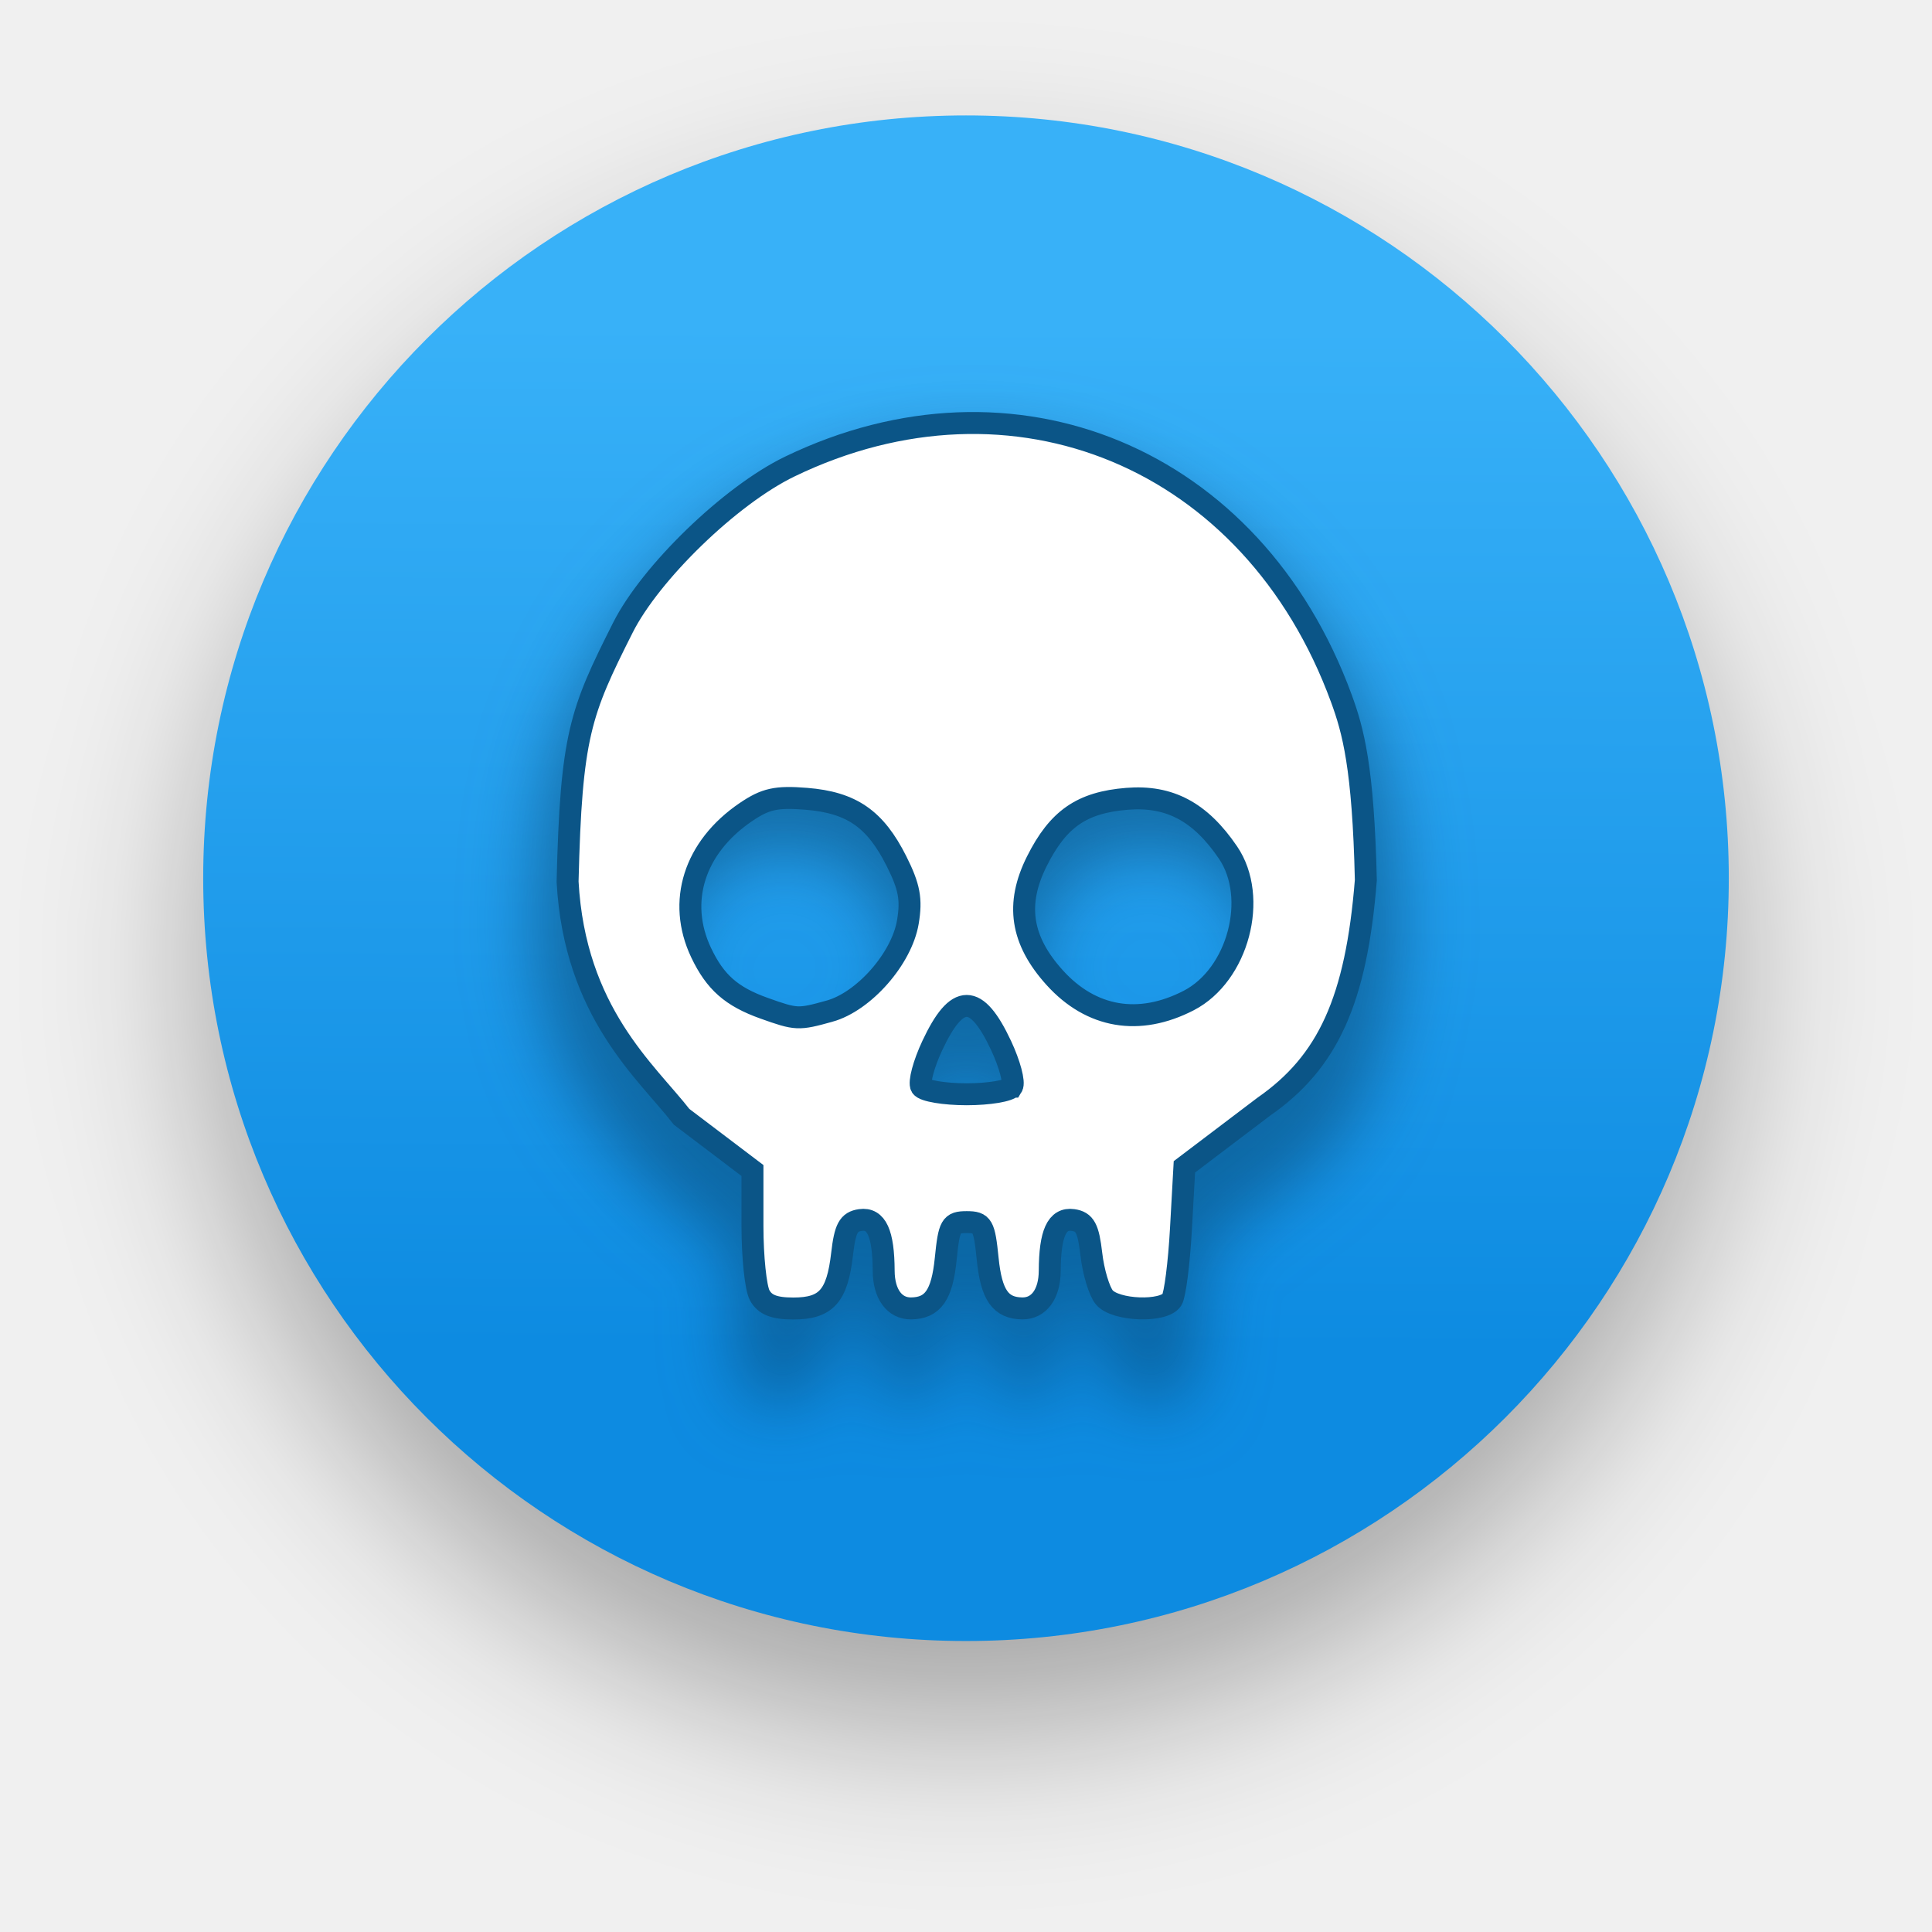
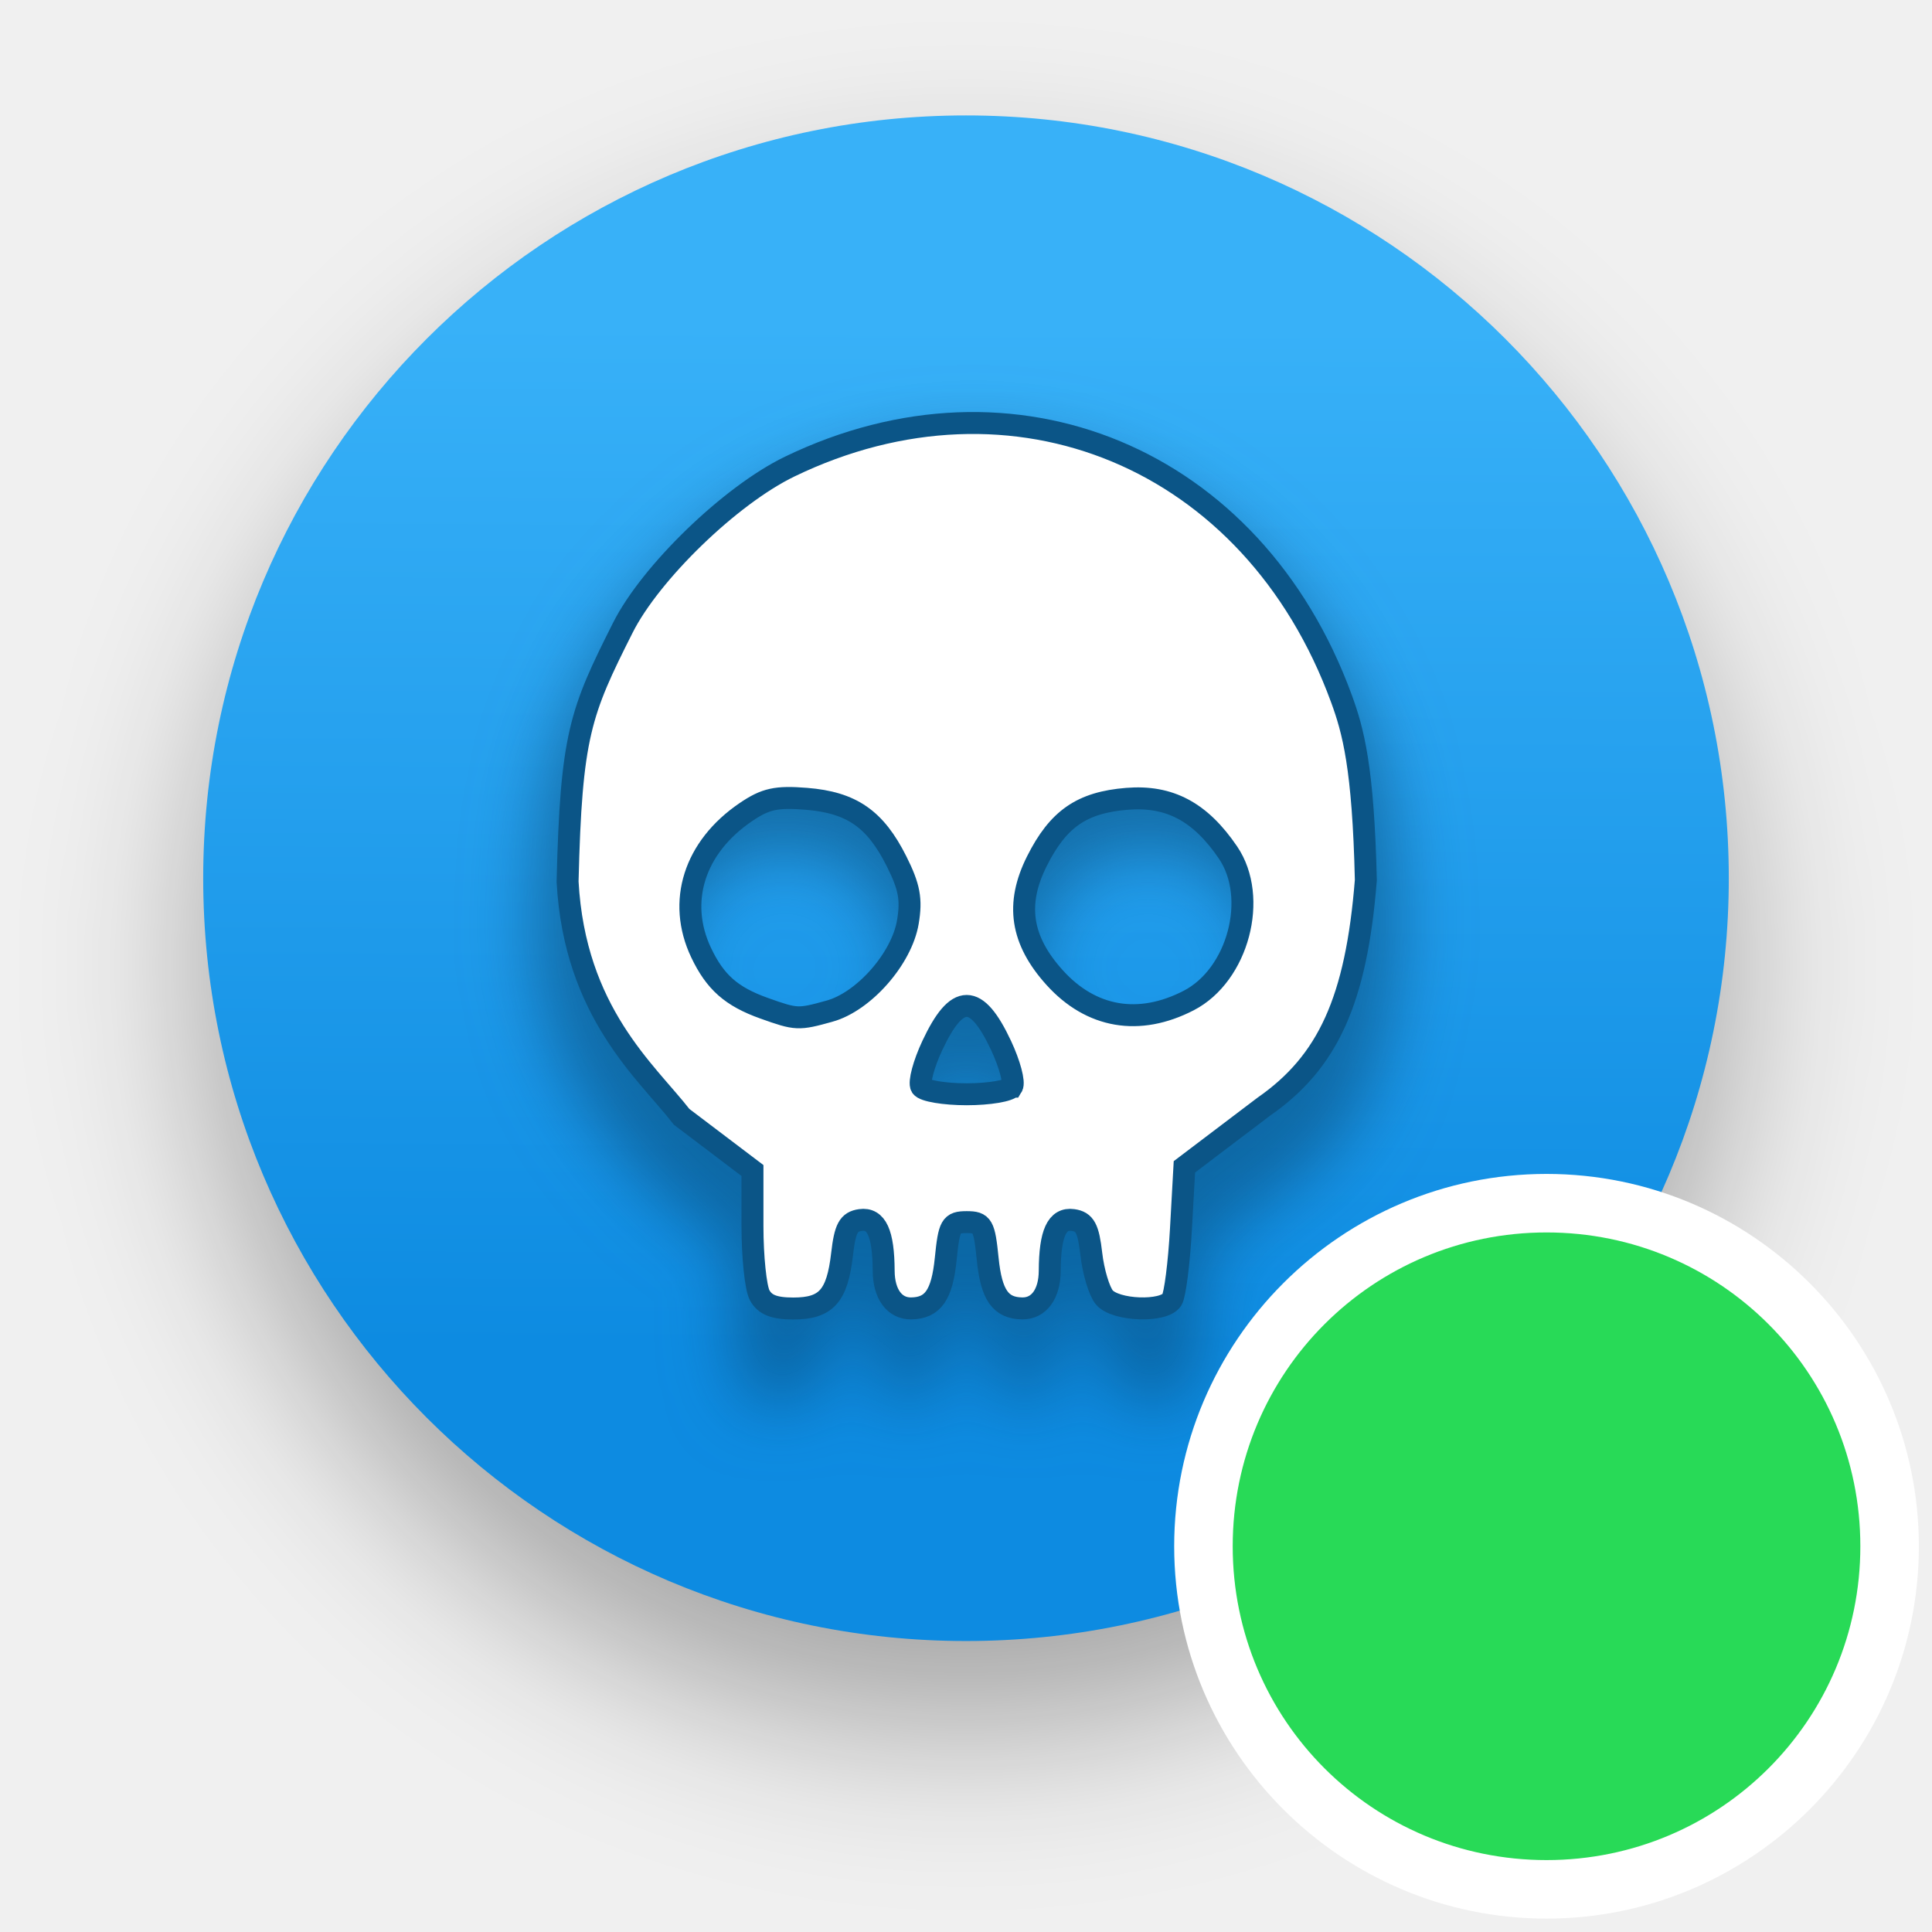
<svg xmlns="http://www.w3.org/2000/svg" xmlns:xlink="http://www.w3.org/1999/xlink" height="264.135" width="264.135" version="1.1" id="svg81625">
  <defs id="defs81618">
    <filter style="color-interpolation-filters:sRGB" id="filter81388" x="-0.094" width="1.187" y="-0.084" height="1.169">
      <feGaussianBlur stdDeviation="4.259" id="feGaussianBlur81390" />
    </filter>
    <linearGradient xlink:href="#linearGradient163420" id="linearGradient81749-3" gradientUnits="userSpaceOnUse" x1="273.214" y1="807.143" x2="272.5" y2="947.143" gradientTransform="translate(-142.2183,-762.7897)" />
    <linearGradient id="linearGradient163420">
      <stop style="stop-color:#38b1f8;stop-opacity:1" offset="0" id="stop163416" />
      <stop style="stop-color:#0d8be1;stop-opacity:1" offset="1" id="stop163418" />
    </linearGradient>
    <filter style="color-interpolation-filters:sRGB" id="filter246297" x="-0.133" width="1.266" y="-0.133" height="1.266">
      <feGaussianBlur stdDeviation="11.576" id="feGaussianBlur246299" />
    </filter>
  </defs>
  <g id="desktop" transform="translate(164.0579,-842.2898)" />
  <circle cx="132.067" cy="132.067" r="104.286" id="circle246275" style="opacity:1;fill:#000000;fill-opacity:0.316;stroke:none;stroke-width:5;stroke-linecap:round;stroke-miterlimit:4;stroke-dasharray:none;stroke-dashoffset:0;stroke-opacity:1;filter:url(#filter246297)" />
  <circle style="opacity:1;fill:url(#linearGradient81749-3);fill-opacity:1;stroke:none;stroke-width:5;stroke-linecap:round;stroke-miterlimit:4;stroke-dasharray:none;stroke-dashoffset:0;stroke-opacity:1" id="path81645" r="104.286" cy="120.067" cx="132.067" />
  <path style="opacity:0.535;fill:#06446e;fill-opacity:1;stroke-width:0.922;filter:url(#filter81388)" d="m 232.147,266.626 c -0.538,-1.005 -0.978,-5.25 -0.978,-9.432 v -7.605 l -9.683,-7.338 c -4.798,-6.183 -14.615,-14.243 -15.593,-32.155 0.488,-20.029 1.736,-23.166 7.564,-34.732 3.761,-7.465 14.636,-18.069 22.815,-22.02 30.494,-14.732 63.302,-1.357 75.41,31.709 1.6,4.371 2.991,9.392 3.344,24.837 -1.305,16.421 -5.195,24.883 -13.94,30.964 l -10.865,8.231 -0.472,8.503 c -0.26,4.677 -0.816,9.035 -1.237,9.684 -1.117,1.726 -7.732,1.48 -9.245,-0.343 -0.696,-0.838 -1.492,-3.496 -1.769,-5.905 -0.408,-3.547 -0.885,-4.435 -2.507,-4.666 -2.189,-0.312 -3.158,1.804 -3.181,6.947 -0.014,3.159 -1.471,5.157 -3.745,5.135 -2.986,-0.029 -4.242,-1.826 -4.74,-6.782 -0.461,-4.584 -0.706,-5.014 -2.866,-5.014 -2.16,0 -2.405,0.43 -2.866,5.014 -0.498,4.955 -1.754,6.752 -4.74,6.782 -2.274,0.022 -3.731,-1.975 -3.745,-5.135 -0.023,-5.143 -0.992,-7.259 -3.181,-6.947 -1.622,0.231 -2.099,1.119 -2.507,4.666 -0.661,5.749 -2.169,7.43 -6.665,7.43 -2.622,0 -3.902,-0.507 -4.608,-1.828 z m 34.513,-28.504 c 0.354,-0.573 -0.321,-3.103 -1.501,-5.621 -3.381,-7.219 -6.02,-7.219 -9.402,0 -1.18,2.518 -1.855,5.048 -1.501,5.621 0.354,0.573 3.145,1.042 6.201,1.042 3.057,0 5.847,-0.469 6.201,-1.042 z M 241.705,227.803 c 4.699,-1.305 9.864,-7.177 10.708,-12.175 0.527,-3.117 0.21,-4.815 -1.552,-8.328 -2.905,-5.791 -6.145,-8.033 -12.331,-8.529 -4.114,-0.33 -5.581,-0.006 -8.284,1.831 -7.038,4.784 -9.403,12.234 -6.097,19.202 1.916,4.038 4.148,6.008 8.61,7.599 4.424,1.578 4.666,1.589 8.945,0.4 z m 49.116,-1.46 c 6.741,-3.486 9.549,-14.07 5.365,-20.224 -3.791,-5.577 -7.992,-7.814 -13.801,-7.348 -6.186,0.497 -9.426,2.738 -12.331,8.529 -2.941,5.862 -2.186,10.809 2.427,15.915 4.991,5.524 11.544,6.642 18.34,3.128 z" id="path81571" transform="matrix(1.084758,0,0,1.08344,-150.3706,-98.91029)" />
  <path id="path81573" d="m 103.852,177.065 c -0.538,-1.005 -0.978,-5.25 -0.978,-9.432 v -7.605 l -9.683,-7.338 c -4.798,-6.183 -14.615,-14.243 -15.593,-32.155 0.488,-20.029 1.736,-23.166 7.564,-34.732 3.761,-7.465 14.636,-18.069 22.815,-22.02 30.494,-14.732 63.302,-1.357 75.41,31.709 1.6,4.371 2.991,9.392 3.344,24.837 -1.305,16.421 -5.195,24.883 -13.94,30.964 l -10.865,8.231 -0.472,8.503 c -0.26,4.677 -0.816,9.035 -1.237,9.684 -1.117,1.726 -7.732,1.48 -9.245,-0.343 -0.696,-0.838 -1.492,-3.496 -1.769,-5.905 -0.408,-3.547 -0.885,-4.435 -2.507,-4.666 -2.189,-0.312 -3.158,1.804 -3.181,6.947 -0.014,3.159 -1.471,5.157 -3.745,5.135 -2.986,-0.029 -4.242,-1.826 -4.74,-6.782 -0.461,-4.584 -0.706,-5.014 -2.866,-5.014 -2.16,0 -2.405,0.43 -2.866,5.014 -0.498,4.955 -1.754,6.752 -4.74,6.782 -2.274,0.022 -3.731,-1.975 -3.745,-5.135 -0.023,-5.143 -0.992,-7.259 -3.181,-6.947 -1.622,0.231 -2.099,1.119 -2.507,4.666 -0.661,5.749 -2.169,7.43 -6.665,7.43 -2.622,0 -3.902,-0.507 -4.608,-1.828 z m 34.513,-28.504 c 0.354,-0.573 -0.321,-3.103 -1.501,-5.621 -3.381,-7.219 -6.02,-7.219 -9.402,0 -1.18,2.518 -1.855,5.048 -1.501,5.621 0.354,0.573 3.145,1.042 6.201,1.042 3.057,0 5.847,-0.469 6.201,-1.042 z m -24.955,-10.32 c 4.699,-1.305 9.864,-7.177 10.708,-12.175 0.527,-3.117 0.21,-4.815 -1.552,-8.328 -2.905,-5.791 -6.145,-8.033 -12.331,-8.529 -4.114,-0.33 -5.581,-0.006 -8.284,1.831 -7.038,4.784 -9.403,12.234 -6.097,19.202 1.916,4.038 4.148,6.008 8.61,7.599 4.424,1.578 4.666,1.589 8.945,0.4 z m 49.116,-1.46 c 6.741,-3.486 9.549,-14.07 5.365,-20.224 -3.791,-5.577 -7.992,-7.814 -13.801,-7.348 -6.186,0.497 -9.426,2.738 -12.331,8.529 -2.941,5.862 -2.186,10.809 2.427,15.915 4.991,5.524 11.544,6.642 18.34,3.128 z" style="fill:#ffffff;stroke:#0b5587;stroke-width:3;stroke-miterlimit:4;stroke-dasharray:none;stroke-opacity:1" />
+   <g id="desktop-4" transform="translate(-422.7167,-1056.955)" />
+   <g transform="translate(-127.8339,-417.6814)" id="g246319">
+     <circle r="46.905" cy="629.08" cx="339.268" id="circle246315" style="opacity:1;fill:#28da57;fill-opacity:1;stroke:none;stroke-width:8;stroke-linecap:round;stroke-miterlimit:4;stroke-dasharray:none;stroke-dashoffset:0;stroke-opacity:1" />
+     <path id="path246317" d="m 339.268,578.176 c -28.066,0 -50.904,22.838 -50.904,50.904 0,28.066 22.838,50.904 50.904,50.904 28.066,0 50.904,-22.838 50.904,-50.904 0,-28.066 -22.838,-50.904 -50.904,-50.904 z m 0,8 c 23.743,0 42.904,19.161 42.904,42.904 0,23.743 -19.161,42.904 -42.904,42.904 -23.743,0 -42.904,-19.161 -42.904,-42.904 0,-23.743 19.161,-42.904 42.904,-42.904 z" style="color:#000000;font-style:normal;font-variant:normal;font-weight:normal;font-stretch:normal;font-size:medium;line-height:normal;font-family:sans-serif;font-variant-ligatures:normal;font-variant-position:normal;font-variant-caps:normal;font-variant-numeric:normal;font-variant-alternates:normal;font-feature-settings:normal;text-indent:0;text-align:start;text-decoration:none;text-decoration-line:none;text-decoration-style:solid;text-decoration-color:#000000;letter-spacing:normal;word-spacing:normal;text-transform:none;writing-mode:lr-tb;direction:ltr;text-orientation:mixed;dominant-baseline:auto;baseline-shift:baseline;text-anchor:start;white-space:normal;shape-padding:0;clip-rule:nonzero;display:inline;overflow:visible;visibility:visible;opacity:1;isolation:auto;mix-blend-mode:normal;color-interpolation:sRGB;color-interpolation-filters:linearRGB;solid-color:#000000;solid-opacity:1;vector-effect:none;fill:#ffffff;fill-opacity:1;fill-rule:nonzero;stroke:none;stroke-width:8;stroke-linecap:round;stroke-linejoin:miter;stroke-miterlimit:4;stroke-dasharray:none;stroke-dashoffset:0;stroke-opacity:1;color-rendering:auto;image-rendering:auto;shape-rendering:auto;text-rendering:auto;enable-background:accumulate" />
+   </g>
</svg>
